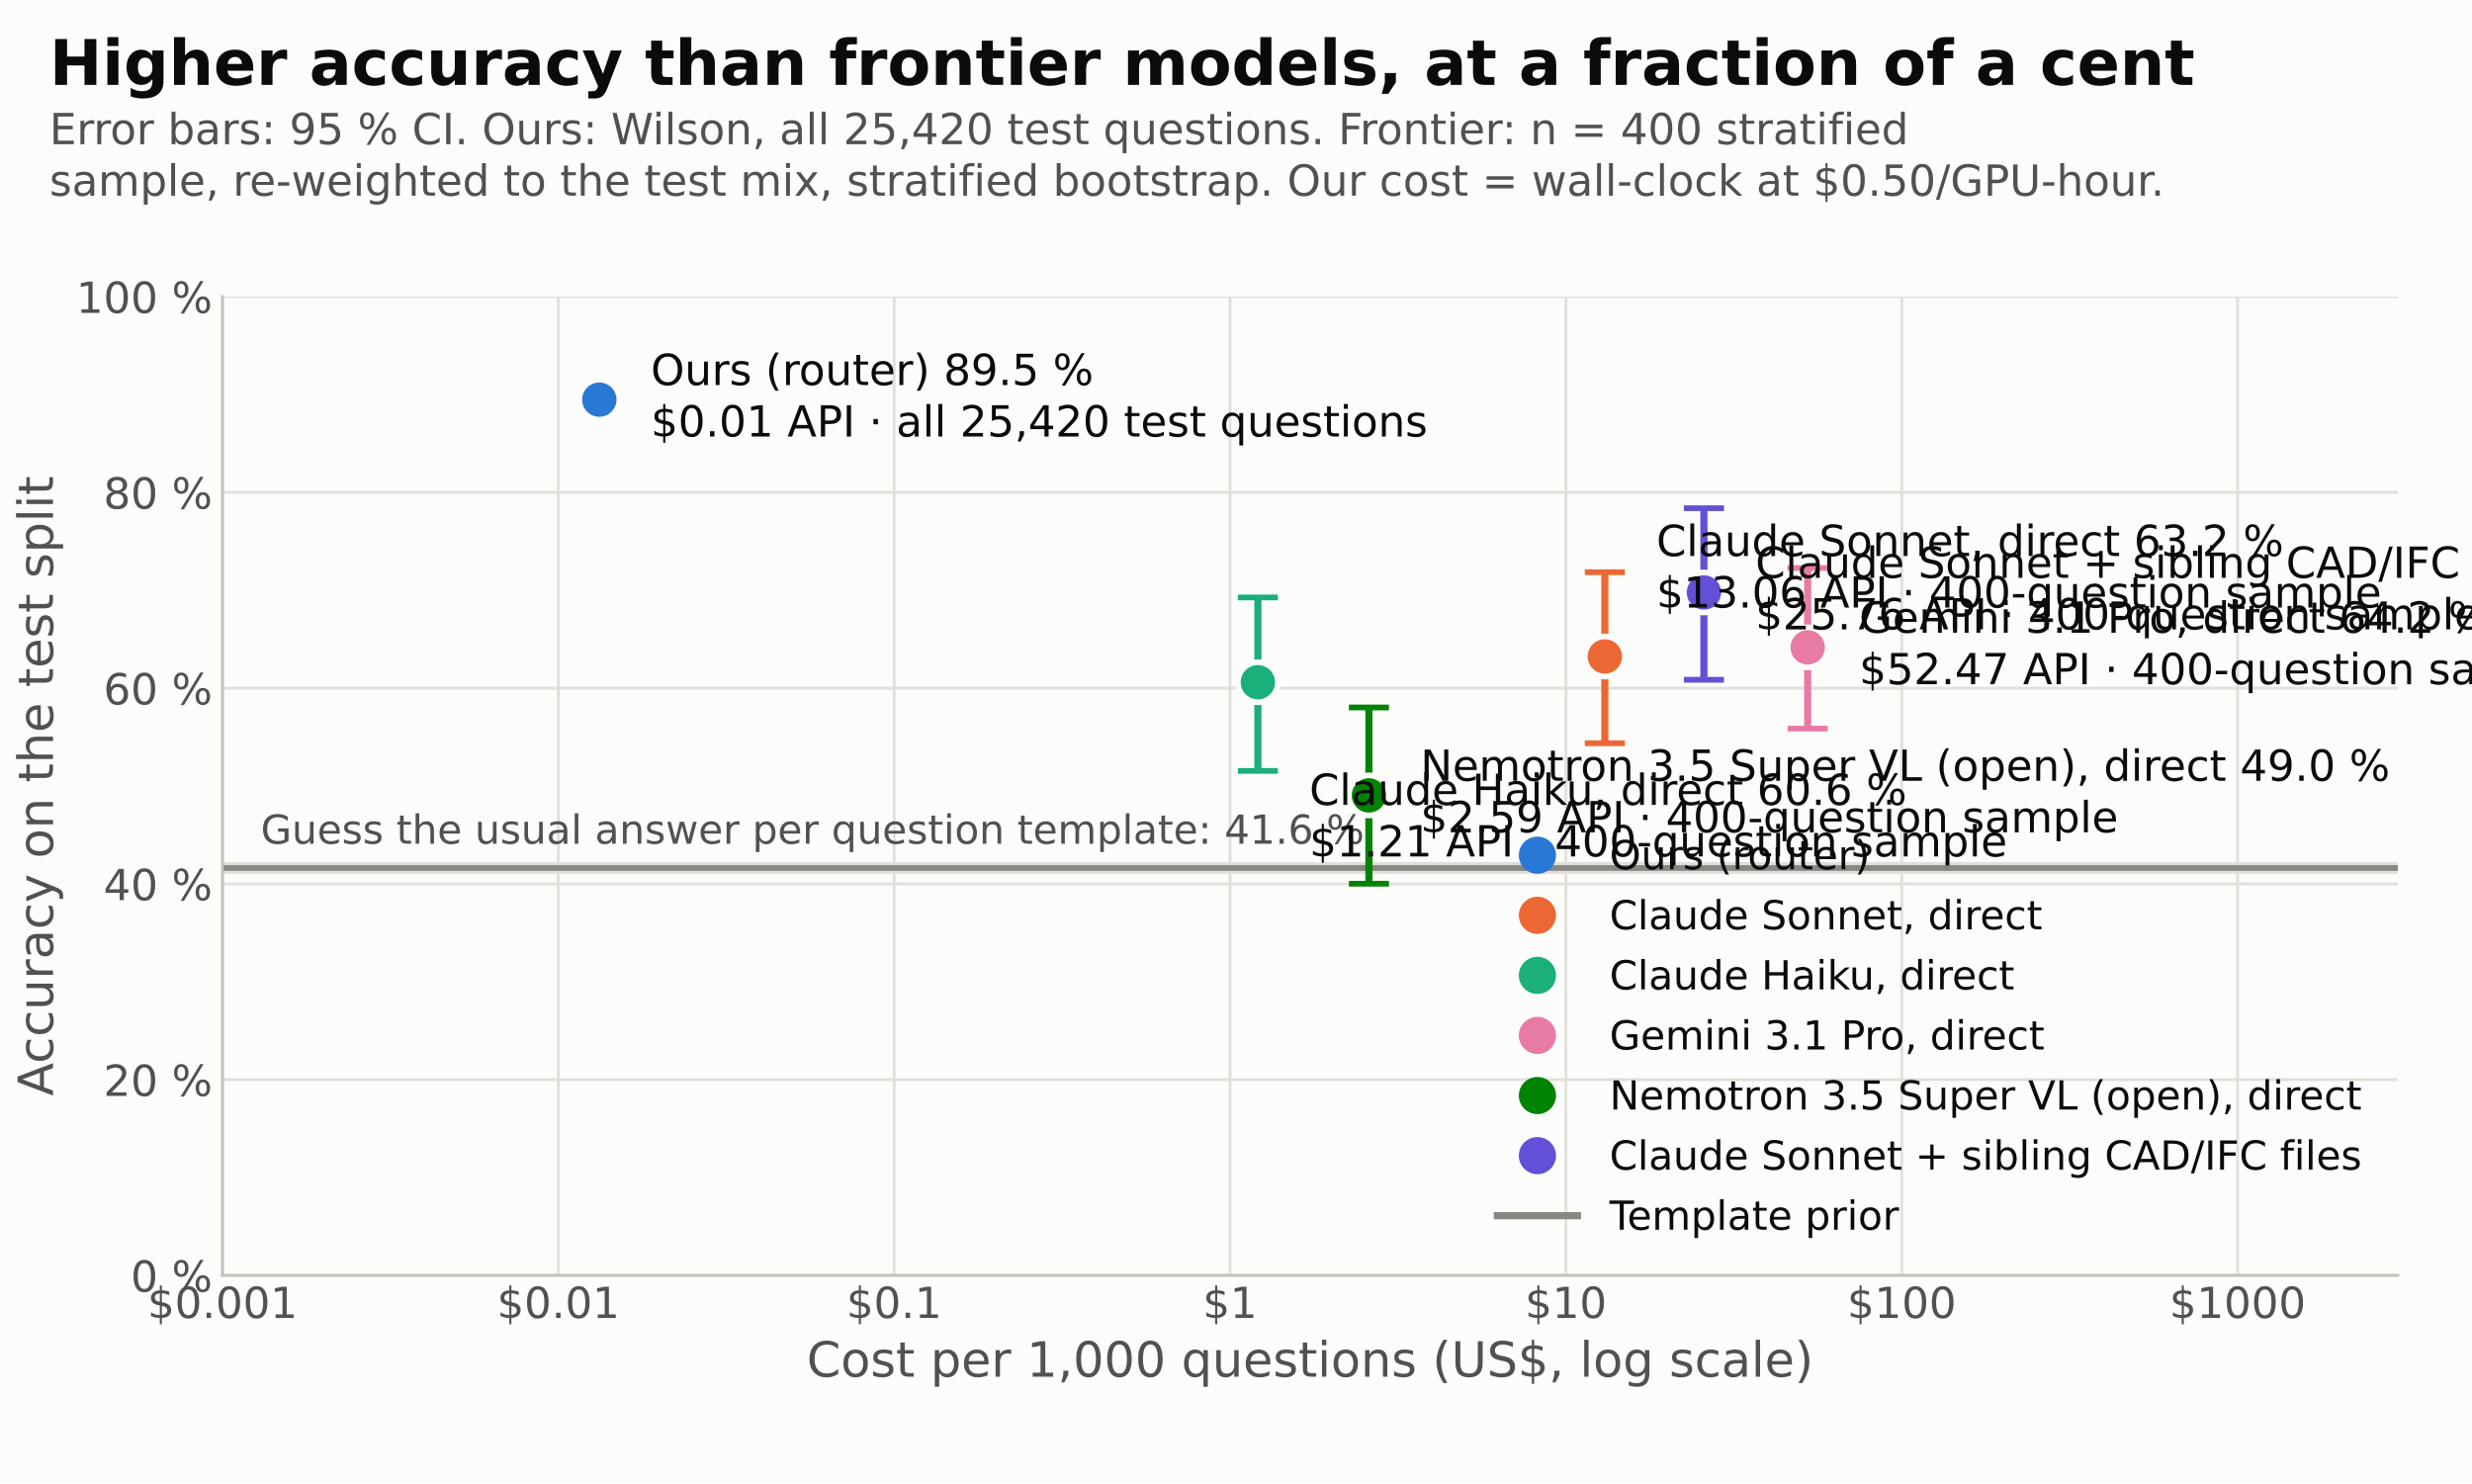
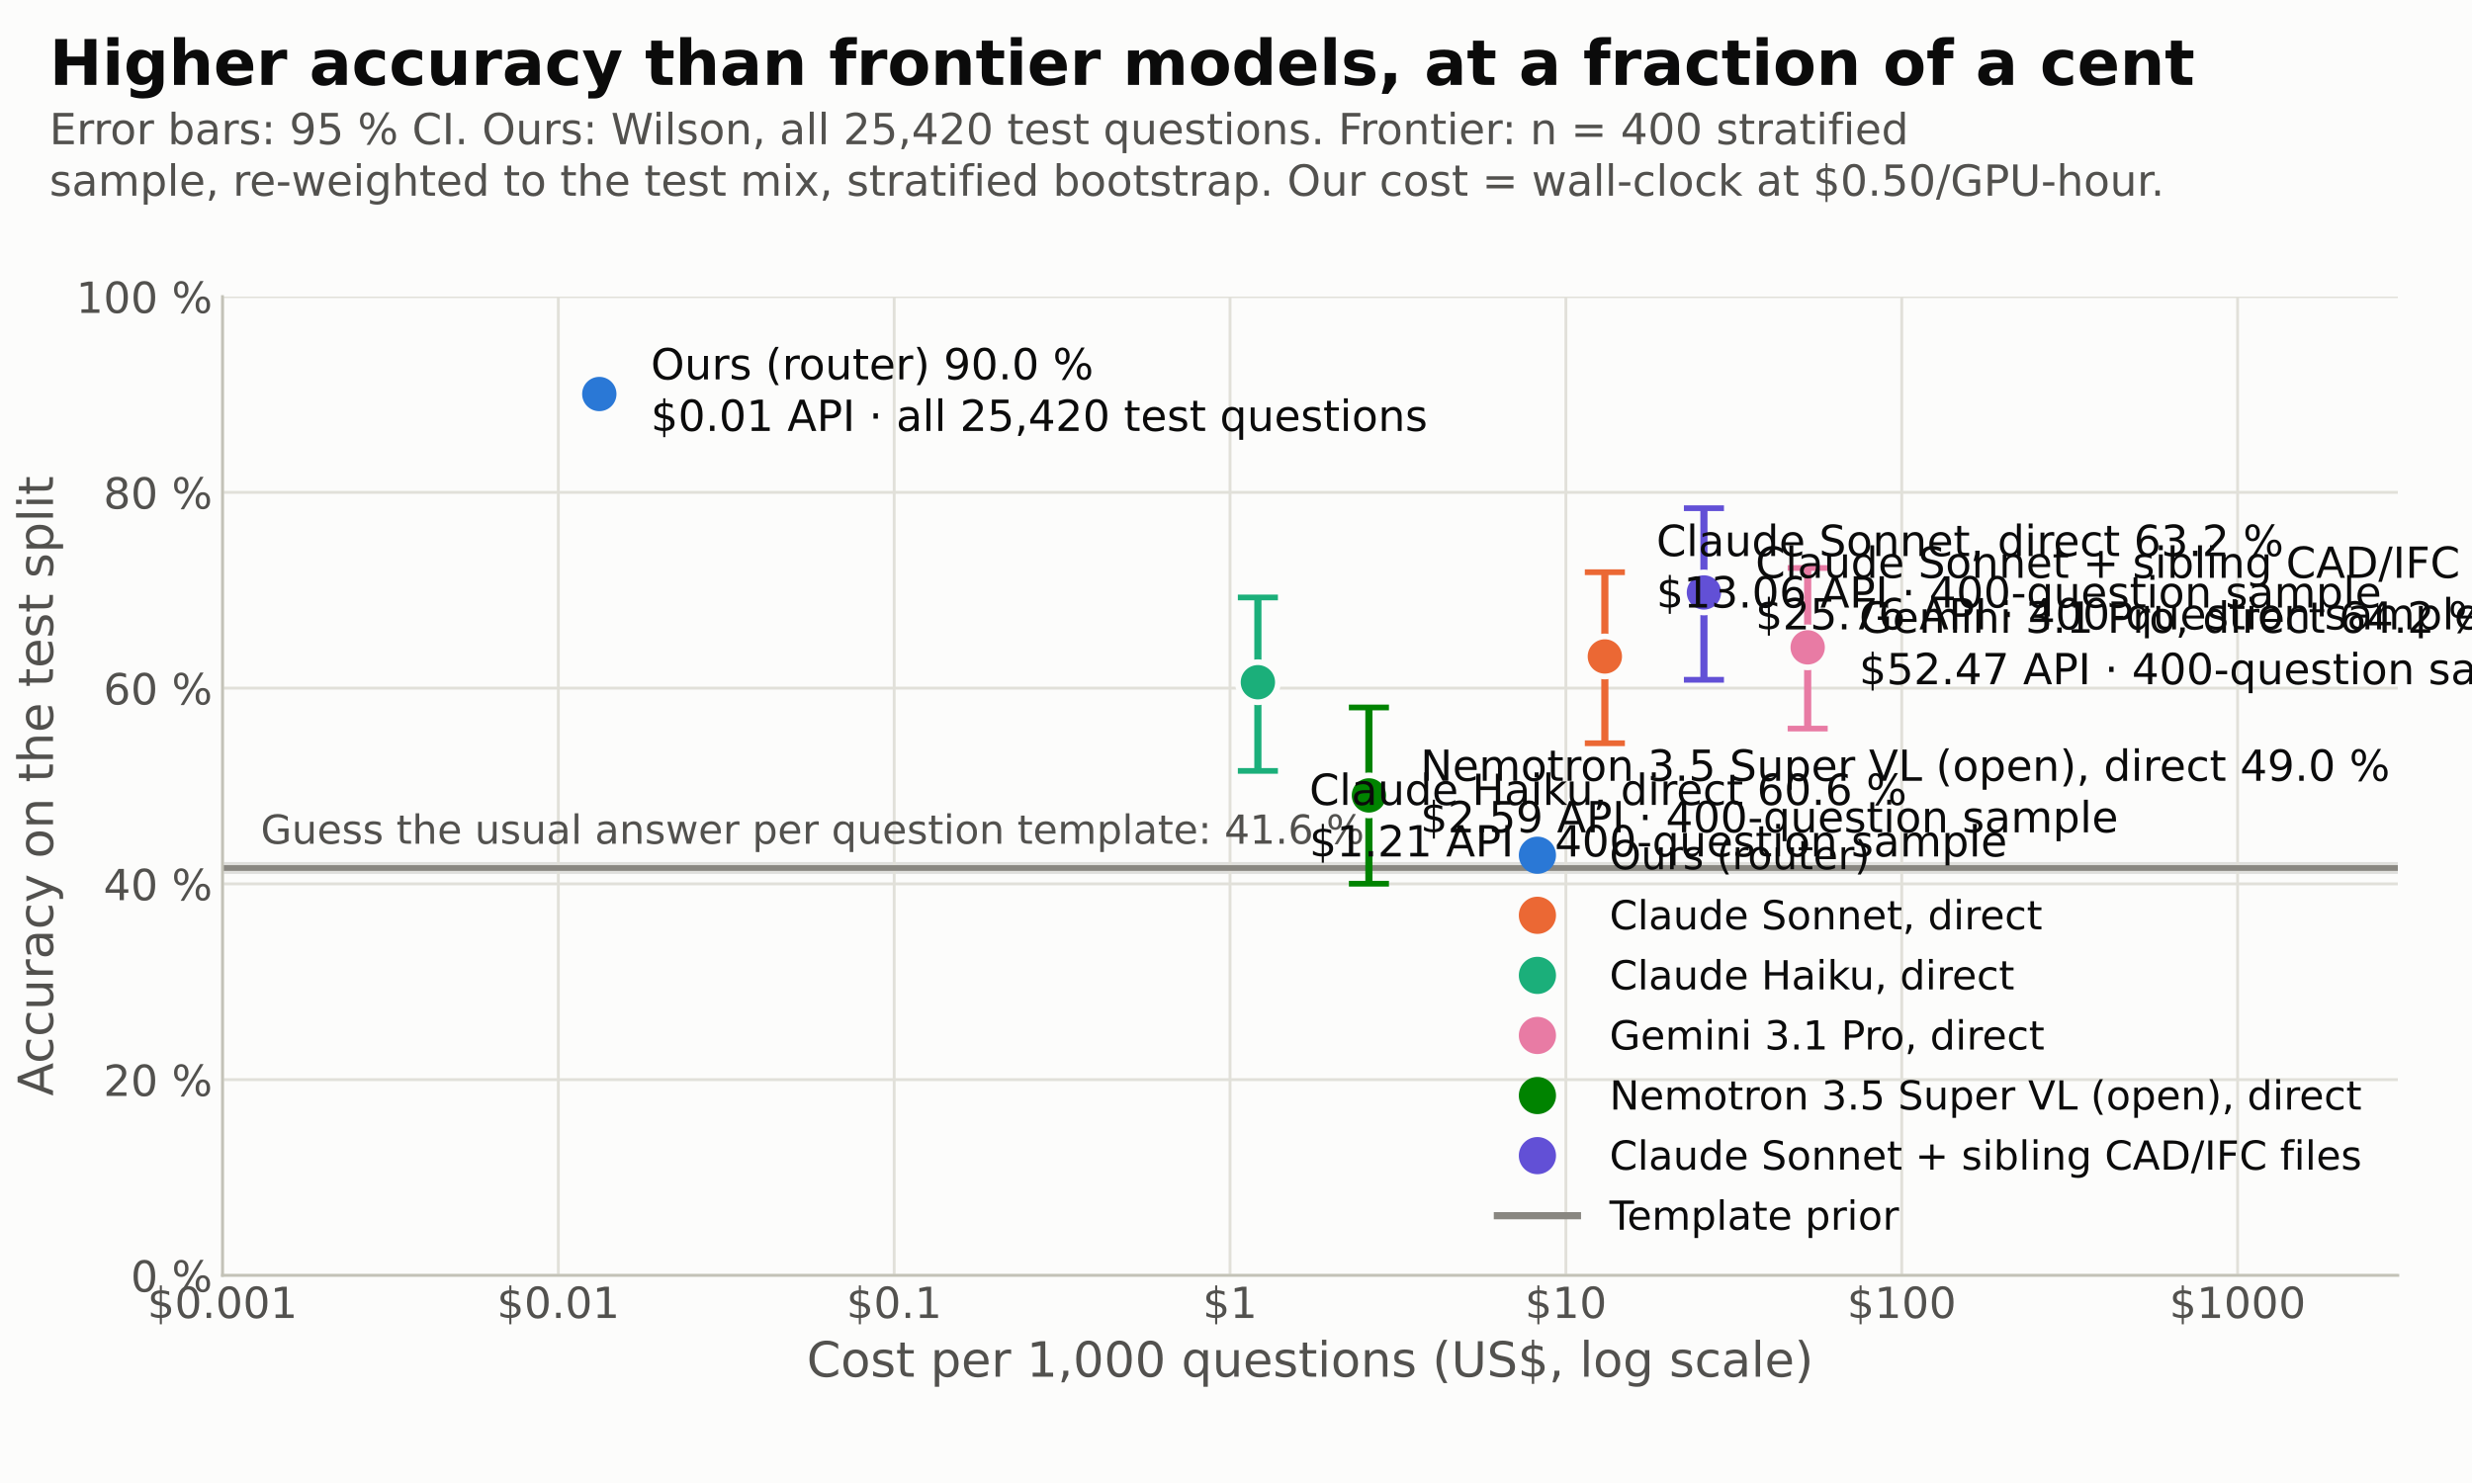
<svg xmlns="http://www.w3.org/2000/svg" xmlns:xlink="http://www.w3.org/1999/xlink" width="864pt" height="518.4pt" viewBox="0 0 864 518.4" version="1.1">
  <defs>
    <style type="text/css">*{stroke-linejoin: round; stroke-linecap: butt}</style>
  </defs>
  <g id="figure_1">
    <g id="patch_1">
      <path d="M 0 518.4  L 864 518.4  L 864 0  L 0 0  z " style="fill: #fcfcfb" />
    </g>
    <g id="axes_1">
      <g id="patch_2">
        <path d="M 77.76 445.824  L 838.08 445.824  L 838.08 103.68  L 77.76 103.68  z " style="fill: #fcfcfb" />
      </g>
      <g id="patch_3">
-         <path d="M 77.76 305.49  L 838.08 305.49  L 838.08 301.344  L 77.76 301.344  z " clip-path="url(#paf1195626c)" style="fill: #898781; opacity: 0.25" />
+         <path d="M 77.76 305.49  L 838.08 305.49  L 838.08 301.344  L 77.76 301.344  z " clip-path="url(#p2eb86b35b8)" style="fill: #898781; opacity: 0.25" />
      </g>
      <g id="matplotlib.axis_1">
        <g id="xtick_1">
          <g id="line2d_1">
-             <path d="M 77.76 445.824  L 77.76 103.68  " clip-path="url(#paf1195626c)" style="fill: none; stroke: #e1e0d9; stroke-linecap: square" />
+             <path d="M 77.76 445.824  L 77.76 103.68  " clip-path="url(#p2eb86b35b8)" style="fill: none; stroke: #e1e0d9; stroke-linecap: square" />
          </g>
          <g id="line2d_2" />
          <g id="text_1">
            <text style="font-size: 15px; font-family: 'DejaVu Sans'; text-anchor: middle; fill: #52514e" x="77.76" y="460.722" transform="rotate(-0 77.76 460.7217)">$0.001</text>
          </g>
        </g>
        <g id="xtick_2">
          <g id="line2d_3">
-             <path d="M 195.145 445.824  L 195.145 103.68  " clip-path="url(#paf1195626c)" style="fill: none; stroke: #e1e0d9; stroke-linecap: square" />
+             <path d="M 195.145 445.824  L 195.145 103.68  " clip-path="url(#p2eb86b35b8)" style="fill: none; stroke: #e1e0d9; stroke-linecap: square" />
          </g>
          <g id="line2d_4" />
          <g id="text_2">
            <text style="font-size: 15px; font-family: 'DejaVu Sans'; text-anchor: middle; fill: #52514e" x="195.145" y="460.722" transform="rotate(-0 195.1455 460.7217)">$0.01</text>
          </g>
        </g>
        <g id="xtick_3">
          <g id="line2d_5">
-             <path d="M 312.531 445.824  L 312.531 103.68  " clip-path="url(#paf1195626c)" style="fill: none; stroke: #e1e0d9; stroke-linecap: square" />
+             <path d="M 312.531 445.824  L 312.531 103.68  " clip-path="url(#p2eb86b35b8)" style="fill: none; stroke: #e1e0d9; stroke-linecap: square" />
          </g>
          <g id="line2d_6" />
          <g id="text_3">
            <text style="font-size: 15px; font-family: 'DejaVu Sans'; text-anchor: middle; fill: #52514e" x="312.531" y="460.722" transform="rotate(-0 312.531 460.7217)">$0.1</text>
          </g>
        </g>
        <g id="xtick_4">
          <g id="line2d_7">
-             <path d="M 429.916 445.824  L 429.916 103.68  " clip-path="url(#paf1195626c)" style="fill: none; stroke: #e1e0d9; stroke-linecap: square" />
+             <path d="M 429.916 445.824  L 429.916 103.68  " clip-path="url(#p2eb86b35b8)" style="fill: none; stroke: #e1e0d9; stroke-linecap: square" />
          </g>
          <g id="line2d_8" />
          <g id="text_4">
            <text style="font-size: 15px; font-family: 'DejaVu Sans'; text-anchor: middle; fill: #52514e" x="429.916" y="460.722" transform="rotate(-0 429.9164 460.7217)">$1</text>
          </g>
        </g>
        <g id="xtick_5">
          <g id="line2d_9">
-             <path d="M 547.302 445.824  L 547.302 103.68  " clip-path="url(#paf1195626c)" style="fill: none; stroke: #e1e0d9; stroke-linecap: square" />
+             <path d="M 547.302 445.824  L 547.302 103.68  " clip-path="url(#p2eb86b35b8)" style="fill: none; stroke: #e1e0d9; stroke-linecap: square" />
          </g>
          <g id="line2d_10" />
          <g id="text_5">
            <text style="font-size: 15px; font-family: 'DejaVu Sans'; text-anchor: middle; fill: #52514e" x="547.302" y="460.722" transform="rotate(-0 547.3019 460.7217)">$10</text>
          </g>
        </g>
        <g id="xtick_6">
          <g id="line2d_11">
-             <path d="M 664.687 445.824  L 664.687 103.68  " clip-path="url(#paf1195626c)" style="fill: none; stroke: #e1e0d9; stroke-linecap: square" />
+             <path d="M 664.687 445.824  L 664.687 103.68  " clip-path="url(#p2eb86b35b8)" style="fill: none; stroke: #e1e0d9; stroke-linecap: square" />
          </g>
          <g id="line2d_12" />
          <g id="text_6">
            <text style="font-size: 15px; font-family: 'DejaVu Sans'; text-anchor: middle; fill: #52514e" x="664.687" y="460.722" transform="rotate(-0 664.6874 460.7217)">$100</text>
          </g>
        </g>
        <g id="xtick_7">
          <g id="line2d_13">
-             <path d="M 782.073 445.824  L 782.073 103.68  " clip-path="url(#paf1195626c)" style="fill: none; stroke: #e1e0d9; stroke-linecap: square" />
+             <path d="M 782.073 445.824  L 782.073 103.68  " clip-path="url(#p2eb86b35b8)" style="fill: none; stroke: #e1e0d9; stroke-linecap: square" />
          </g>
          <g id="line2d_14" />
          <g id="text_7">
            <text style="font-size: 15px; font-family: 'DejaVu Sans'; text-anchor: middle; fill: #52514e" x="782.073" y="460.722" transform="rotate(-0 782.0729 460.7217)">$1000</text>
          </g>
        </g>
        <g id="xtick_8">
          <g id="line2d_15" />
        </g>
        <g id="xtick_9">
          <g id="line2d_16" />
        </g>
        <g id="xtick_10">
          <g id="line2d_17" />
        </g>
        <g id="xtick_11">
          <g id="line2d_18" />
        </g>
        <g id="xtick_12">
          <g id="line2d_19" />
        </g>
        <g id="xtick_13">
          <g id="line2d_20" />
        </g>
        <g id="xtick_14">
          <g id="line2d_21" />
        </g>
        <g id="xtick_15">
          <g id="line2d_22" />
        </g>
        <g id="xtick_16">
          <g id="line2d_23" />
        </g>
        <g id="xtick_17">
          <g id="line2d_24" />
        </g>
        <g id="xtick_18">
          <g id="line2d_25" />
        </g>
        <g id="xtick_19">
          <g id="line2d_26" />
        </g>
        <g id="xtick_20">
          <g id="line2d_27" />
        </g>
        <g id="xtick_21">
          <g id="line2d_28" />
        </g>
        <g id="xtick_22">
          <g id="line2d_29" />
        </g>
        <g id="xtick_23">
          <g id="line2d_30" />
        </g>
        <g id="xtick_24">
          <g id="line2d_31" />
        </g>
        <g id="xtick_25">
          <g id="line2d_32" />
        </g>
        <g id="xtick_26">
          <g id="line2d_33" />
        </g>
        <g id="xtick_27">
          <g id="line2d_34" />
        </g>
        <g id="xtick_28">
          <g id="line2d_35" />
        </g>
        <g id="xtick_29">
          <g id="line2d_36" />
        </g>
        <g id="xtick_30">
          <g id="line2d_37" />
        </g>
        <g id="xtick_31">
          <g id="line2d_38" />
        </g>
        <g id="xtick_32">
          <g id="line2d_39" />
        </g>
        <g id="xtick_33">
          <g id="line2d_40" />
        </g>
        <g id="xtick_34">
          <g id="line2d_41" />
        </g>
        <g id="xtick_35">
          <g id="line2d_42" />
        </g>
        <g id="xtick_36">
          <g id="line2d_43" />
        </g>
        <g id="xtick_37">
          <g id="line2d_44" />
        </g>
        <g id="xtick_38">
          <g id="line2d_45" />
        </g>
        <g id="xtick_39">
          <g id="line2d_46" />
        </g>
        <g id="xtick_40">
          <g id="line2d_47" />
        </g>
        <g id="xtick_41">
          <g id="line2d_48" />
        </g>
        <g id="xtick_42">
          <g id="line2d_49" />
        </g>
        <g id="xtick_43">
          <g id="line2d_50" />
        </g>
        <g id="xtick_44">
          <g id="line2d_51" />
        </g>
        <g id="xtick_45">
          <g id="line2d_52" />
        </g>
        <g id="xtick_46">
          <g id="line2d_53" />
        </g>
        <g id="xtick_47">
          <g id="line2d_54" />
        </g>
        <g id="xtick_48">
          <g id="line2d_55" />
        </g>
        <g id="xtick_49">
          <g id="line2d_56" />
        </g>
        <g id="xtick_50">
          <g id="line2d_57" />
        </g>
        <g id="xtick_51">
          <g id="line2d_58" />
        </g>
        <g id="xtick_52">
          <g id="line2d_59" />
        </g>
        <g id="xtick_53">
          <g id="line2d_60" />
        </g>
        <g id="xtick_54">
          <g id="line2d_61" />
        </g>
        <g id="xtick_55">
          <g id="line2d_62" />
        </g>
        <g id="xtick_56">
          <g id="line2d_63" />
        </g>
        <g id="xtick_57">
          <g id="line2d_64" />
        </g>
        <g id="text_8">
          <text style="font-size: 17px; font-family: 'DejaVu Sans'; text-anchor: middle; fill: #52514e" x="457.92" y="481.243" transform="rotate(-0 457.92 481.2425)">Cost per 1,000 questions (US$, log scale)</text>
        </g>
      </g>
      <g id="matplotlib.axis_2">
        <g id="ytick_1">
          <g id="line2d_65">
-             <path d="M 77.76 445.824  L 838.08 445.824  " clip-path="url(#paf1195626c)" style="fill: none; stroke: #e1e0d9; stroke-linecap: square" />
+             <path d="M 77.76 445.824  L 838.08 445.824  " clip-path="url(#p2eb86b35b8)" style="fill: none; stroke: #e1e0d9; stroke-linecap: square" />
          </g>
          <g id="line2d_66" />
          <g id="text_9">
            <text style="font-size: 15px; font-family: 'DejaVu Sans'; text-anchor: end; fill: #52514e" x="74.26" y="451.522" transform="rotate(-0 74.26 451.5222)">0 %</text>
          </g>
        </g>
        <g id="ytick_2">
          <g id="line2d_67">
-             <path d="M 77.76 377.395  L 838.08 377.395  " clip-path="url(#paf1195626c)" style="fill: none; stroke: #e1e0d9; stroke-linecap: square" />
+             <path d="M 77.76 377.395  L 838.08 377.395  " clip-path="url(#p2eb86b35b8)" style="fill: none; stroke: #e1e0d9; stroke-linecap: square" />
          </g>
          <g id="line2d_68" />
          <g id="text_10">
            <text style="font-size: 15px; font-family: 'DejaVu Sans'; text-anchor: end; fill: #52514e" x="74.26" y="383.093" transform="rotate(-0 74.26 383.0934)">20 %</text>
          </g>
        </g>
        <g id="ytick_3">
          <g id="line2d_69">
-             <path d="M 77.76 308.966  L 838.08 308.966  " clip-path="url(#paf1195626c)" style="fill: none; stroke: #e1e0d9; stroke-linecap: square" />
+             <path d="M 77.76 308.966  L 838.08 308.966  " clip-path="url(#p2eb86b35b8)" style="fill: none; stroke: #e1e0d9; stroke-linecap: square" />
          </g>
          <g id="line2d_70" />
          <g id="text_11">
            <text style="font-size: 15px; font-family: 'DejaVu Sans'; text-anchor: end; fill: #52514e" x="74.26" y="314.665" transform="rotate(-0 74.26 314.6646)">40 %</text>
          </g>
        </g>
        <g id="ytick_4">
          <g id="line2d_71">
-             <path d="M 77.76 240.538  L 838.08 240.538  " clip-path="url(#paf1195626c)" style="fill: none; stroke: #e1e0d9; stroke-linecap: square" />
+             <path d="M 77.76 240.538  L 838.08 240.538  " clip-path="url(#p2eb86b35b8)" style="fill: none; stroke: #e1e0d9; stroke-linecap: square" />
          </g>
          <g id="line2d_72" />
          <g id="text_12">
            <text style="font-size: 15px; font-family: 'DejaVu Sans'; text-anchor: end; fill: #52514e" x="74.26" y="246.236" transform="rotate(-0 74.26 246.2358)">60 %</text>
          </g>
        </g>
        <g id="ytick_5">
          <g id="line2d_73">
-             <path d="M 77.76 172.109  L 838.08 172.109  " clip-path="url(#paf1195626c)" style="fill: none; stroke: #e1e0d9; stroke-linecap: square" />
+             <path d="M 77.76 172.109  L 838.08 172.109  " clip-path="url(#p2eb86b35b8)" style="fill: none; stroke: #e1e0d9; stroke-linecap: square" />
          </g>
          <g id="line2d_74" />
          <g id="text_13">
            <text style="font-size: 15px; font-family: 'DejaVu Sans'; text-anchor: end; fill: #52514e" x="74.26" y="177.807" transform="rotate(-0 74.26 177.807)">80 %</text>
          </g>
        </g>
        <g id="ytick_6">
          <g id="line2d_75">
-             <path d="M 77.76 103.68  L 838.08 103.68  " clip-path="url(#paf1195626c)" style="fill: none; stroke: #e1e0d9; stroke-linecap: square" />
+             <path d="M 77.76 103.68  L 838.08 103.68  " clip-path="url(#p2eb86b35b8)" style="fill: none; stroke: #e1e0d9; stroke-linecap: square" />
          </g>
          <g id="line2d_76" />
          <g id="text_14">
            <text style="font-size: 15px; font-family: 'DejaVu Sans'; text-anchor: end; fill: #52514e" x="74.26" y="109.378" transform="rotate(-0 74.26 109.3782)">100 %</text>
          </g>
        </g>
        <g id="text_15">
          <text style="font-size: 17px; font-family: 'DejaVu Sans'; text-anchor: middle; fill: #52514e" x="18.525" y="274.752" transform="rotate(-90 18.52523 274.752)">Accuracy on the test split</text>
        </g>
      </g>
      <g id="line2d_77">
-         <path d="M 77.76 303.421  L 838.08 303.421  " clip-path="url(#paf1195626c)" style="fill: none; stroke: #898781; stroke-width: 2; stroke-linecap: square" />
+         <path d="M 77.76 303.421  L 838.08 303.421  " clip-path="url(#p2eb86b35b8)" style="fill: none; stroke: #898781; stroke-width: 2; stroke-linecap: square" />
      </g>
      <g id="patch_4">
        <path d="M 77.76 445.824  L 77.76 103.68  " style="fill: none; stroke: #c3c2b7; stroke-linejoin: miter; stroke-linecap: square" />
      </g>
      <g id="patch_5">
        <path d="M 77.76 445.824  L 838.08 445.824  " style="fill: none; stroke: #c3c2b7; stroke-linejoin: miter; stroke-linecap: square" />
      </g>
      <g id="text_16">
        <text style="font-size: 14px; font-family: 'DejaVu Sans'; text-anchor: start; fill: #52514e" x="91.135" y="294.926" transform="rotate(-0 91.13529 294.9256)">Guess the usual answer per question template: 41.6 %</text>
      </g>
      <g id="LineCollection_1">
-         <path d="M 209.468 141.009  L 209.468 138.428  " clip-path="url(#paf1195626c)" style="fill: none; stroke: #2a78d6; stroke-width: 2.5" />
+         <path d="M 209.468 139.013  L 209.468 136.494  " clip-path="url(#p2eb86b35b8)" style="fill: none; stroke: #2a78d6; stroke-width: 2.5" />
      </g>
      <g id="line2d_78">
        <defs>
-           <path id="mad9d5f799a" d="M 7 0  L -7 -0  " style="stroke: #2a78d6; stroke-width: 2" />
-         </defs>
-         <g clip-path="url(#paf1195626c)">
-           <use xlink:href="#mad9d5f799a" x="209.468" y="141.009" style="fill: #2a78d6; stroke: #2a78d6; stroke-width: 2" />
+           <path id="m938bc1c99d" d="M 7 0  L -7 -0  " style="stroke: #2a78d6; stroke-width: 2" />
+         </defs>
+         <g clip-path="url(#p2eb86b35b8)">
+           <use xlink:href="#m938bc1c99d" x="209.468" y="139.013" style="fill: #2a78d6; stroke: #2a78d6; stroke-width: 2" />
        </g>
      </g>
      <g id="line2d_79">
-         <g clip-path="url(#paf1195626c)">
-           <use xlink:href="#mad9d5f799a" x="209.468" y="138.428" style="fill: #2a78d6; stroke: #2a78d6; stroke-width: 2" />
+         <g clip-path="url(#p2eb86b35b8)">
+           <use xlink:href="#m938bc1c99d" x="209.468" y="136.494" style="fill: #2a78d6; stroke: #2a78d6; stroke-width: 2" />
        </g>
      </g>
      <g id="LineCollection_2">
-         <path d="M 560.918 259.803  L 560.918 200.029  " clip-path="url(#paf1195626c)" style="fill: none; stroke: #eb6834; stroke-width: 2.5" />
+         <path d="M 560.918 259.803  L 560.918 200.029  " clip-path="url(#p2eb86b35b8)" style="fill: none; stroke: #eb6834; stroke-width: 2.5" />
      </g>
      <g id="line2d_80">
        <defs>
-           <path id="m1f7bac9728" d="M 7 0  L -7 -0  " style="stroke: #eb6834; stroke-width: 2" />
-         </defs>
-         <g clip-path="url(#paf1195626c)">
-           <use xlink:href="#m1f7bac9728" x="560.918" y="259.803" style="fill: #eb6834; stroke: #eb6834; stroke-width: 2" />
+           <path id="m3e45313bdc" d="M 7 0  L -7 -0  " style="stroke: #eb6834; stroke-width: 2" />
+         </defs>
+         <g clip-path="url(#p2eb86b35b8)">
+           <use xlink:href="#m3e45313bdc" x="560.918" y="259.803" style="fill: #eb6834; stroke: #eb6834; stroke-width: 2" />
        </g>
      </g>
      <g id="line2d_81">
-         <g clip-path="url(#paf1195626c)">
-           <use xlink:href="#m1f7bac9728" x="560.918" y="200.029" style="fill: #eb6834; stroke: #eb6834; stroke-width: 2" />
+         <g clip-path="url(#p2eb86b35b8)">
+           <use xlink:href="#m3e45313bdc" x="560.918" y="200.029" style="fill: #eb6834; stroke: #eb6834; stroke-width: 2" />
        </g>
      </g>
      <g id="LineCollection_3">
-         <path d="M 439.648 269.476  L 439.648 208.847  " clip-path="url(#paf1195626c)" style="fill: none; stroke: #1baf7a; stroke-width: 2.5" />
+         <path d="M 439.648 269.476  L 439.648 208.847  " clip-path="url(#p2eb86b35b8)" style="fill: none; stroke: #1baf7a; stroke-width: 2.5" />
      </g>
      <g id="line2d_82">
        <defs>
-           <path id="m479180f87b" d="M 7 0  L -7 -0  " style="stroke: #1baf7a; stroke-width: 2" />
-         </defs>
-         <g clip-path="url(#paf1195626c)">
-           <use xlink:href="#m479180f87b" x="439.648" y="269.476" style="fill: #1baf7a; stroke: #1baf7a; stroke-width: 2" />
+           <path id="m7139e0ccf8" d="M 7 0  L -7 -0  " style="stroke: #1baf7a; stroke-width: 2" />
+         </defs>
+         <g clip-path="url(#p2eb86b35b8)">
+           <use xlink:href="#m7139e0ccf8" x="439.648" y="269.476" style="fill: #1baf7a; stroke: #1baf7a; stroke-width: 2" />
        </g>
      </g>
      <g id="line2d_83">
-         <g clip-path="url(#paf1195626c)">
-           <use xlink:href="#m479180f87b" x="439.648" y="208.847" style="fill: #1baf7a; stroke: #1baf7a; stroke-width: 2" />
+         <g clip-path="url(#p2eb86b35b8)">
+           <use xlink:href="#m7139e0ccf8" x="439.648" y="208.847" style="fill: #1baf7a; stroke: #1baf7a; stroke-width: 2" />
        </g>
      </g>
      <g id="LineCollection_4">
-         <path d="M 631.811 254.686  L 631.811 198.549  " clip-path="url(#paf1195626c)" style="fill: none; stroke: #e87ba4; stroke-width: 2.5" />
+         <path d="M 631.811 254.686  L 631.811 198.549  " clip-path="url(#p2eb86b35b8)" style="fill: none; stroke: #e87ba4; stroke-width: 2.5" />
      </g>
      <g id="line2d_84">
        <defs>
-           <path id="m36e30ef411" d="M 7 0  L -7 -0  " style="stroke: #e87ba4; stroke-width: 2" />
-         </defs>
-         <g clip-path="url(#paf1195626c)">
-           <use xlink:href="#m36e30ef411" x="631.811" y="254.686" style="fill: #e87ba4; stroke: #e87ba4; stroke-width: 2" />
+           <path id="mb40c2c6f62" d="M 7 0  L -7 -0  " style="stroke: #e87ba4; stroke-width: 2" />
+         </defs>
+         <g clip-path="url(#p2eb86b35b8)">
+           <use xlink:href="#mb40c2c6f62" x="631.811" y="254.686" style="fill: #e87ba4; stroke: #e87ba4; stroke-width: 2" />
        </g>
      </g>
      <g id="line2d_85">
-         <g clip-path="url(#paf1195626c)">
-           <use xlink:href="#m36e30ef411" x="631.811" y="198.549" style="fill: #e87ba4; stroke: #e87ba4; stroke-width: 2" />
+         <g clip-path="url(#p2eb86b35b8)">
+           <use xlink:href="#mb40c2c6f62" x="631.811" y="198.549" style="fill: #e87ba4; stroke: #e87ba4; stroke-width: 2" />
        </g>
      </g>
      <g id="LineCollection_5">
-         <path d="M 478.454 308.917  L 478.454 247.309  " clip-path="url(#paf1195626c)" style="fill: none; stroke: #008300; stroke-width: 2.5" />
+         <path d="M 478.454 308.917  L 478.454 247.309  " clip-path="url(#p2eb86b35b8)" style="fill: none; stroke: #008300; stroke-width: 2.5" />
      </g>
      <g id="line2d_86">
        <defs>
-           <path id="m23ae4c9c2a" d="M 7 0  L -7 -0  " style="stroke: #008300; stroke-width: 2" />
-         </defs>
-         <g clip-path="url(#paf1195626c)">
-           <use xlink:href="#m23ae4c9c2a" x="478.454" y="308.917" style="fill: #008300; stroke: #008300; stroke-width: 2" />
+           <path id="m3503b93648" d="M 7 0  L -7 -0  " style="stroke: #008300; stroke-width: 2" />
+         </defs>
+         <g clip-path="url(#p2eb86b35b8)">
+           <use xlink:href="#m3503b93648" x="478.454" y="308.917" style="fill: #008300; stroke: #008300; stroke-width: 2" />
        </g>
      </g>
      <g id="line2d_87">
-         <g clip-path="url(#paf1195626c)">
-           <use xlink:href="#m23ae4c9c2a" x="478.454" y="247.309" style="fill: #008300; stroke: #008300; stroke-width: 2" />
+         <g clip-path="url(#p2eb86b35b8)">
+           <use xlink:href="#m3503b93648" x="478.454" y="247.309" style="fill: #008300; stroke: #008300; stroke-width: 2" />
        </g>
      </g>
      <g id="LineCollection_6">
-         <path d="M 595.548 237.621  L 595.548 177.646  " clip-path="url(#paf1195626c)" style="fill: none; stroke: #6250d6; stroke-width: 2.5" />
+         <path d="M 595.548 237.621  L 595.548 177.646  " clip-path="url(#p2eb86b35b8)" style="fill: none; stroke: #6250d6; stroke-width: 2.5" />
      </g>
      <g id="line2d_88">
        <defs>
-           <path id="md76662cf92" d="M 7 0  L -7 -0  " style="stroke: #6250d6; stroke-width: 2" />
-         </defs>
-         <g clip-path="url(#paf1195626c)">
-           <use xlink:href="#md76662cf92" x="595.548" y="237.621" style="fill: #6250d6; stroke: #6250d6; stroke-width: 2" />
+           <path id="m1288b9426f" d="M 7 0  L -7 -0  " style="stroke: #6250d6; stroke-width: 2" />
+         </defs>
+         <g clip-path="url(#p2eb86b35b8)">
+           <use xlink:href="#m1288b9426f" x="595.548" y="237.621" style="fill: #6250d6; stroke: #6250d6; stroke-width: 2" />
        </g>
      </g>
      <g id="line2d_89">
-         <g clip-path="url(#paf1195626c)">
-           <use xlink:href="#md76662cf92" x="595.548" y="177.646" style="fill: #6250d6; stroke: #6250d6; stroke-width: 2" />
+         <g clip-path="url(#p2eb86b35b8)">
+           <use xlink:href="#m1288b9426f" x="595.548" y="177.646" style="fill: #6250d6; stroke: #6250d6; stroke-width: 2" />
        </g>
      </g>
      <g id="line2d_90">
        <defs>
-           <path id="ma6b578de21" d="M 0 7  C 1.856 7 3.637 6.262 4.95 4.95  C 6.262 3.637 7 1.856 7 0  C 7 -1.856 6.262 -3.637 4.95 -4.95  C 3.637 -6.262 1.856 -7 0 -7  C -1.856 -7 -3.637 -6.262 -4.95 -4.95  C -6.262 -3.637 -7 -1.856 -7 0  C -7 1.856 -6.262 3.637 -4.95 4.95  C -3.637 6.262 -1.856 7 0 7  z " style="stroke: #fcfcfb; stroke-width: 2" />
-         </defs>
-         <g clip-path="url(#paf1195626c)">
-           <use xlink:href="#ma6b578de21" x="209.468" y="139.698" style="fill: #2a78d6; stroke: #fcfcfb; stroke-width: 2" />
+           <path id="m99b15ea2e0" d="M 0 7  C 1.856 7 3.637 6.262 4.95 4.95  C 6.262 3.637 7 1.856 7 0  C 7 -1.856 6.262 -3.637 4.95 -4.95  C 3.637 -6.262 1.856 -7 0 -7  C -1.856 -7 -3.637 -6.262 -4.95 -4.95  C -6.262 -3.637 -7 -1.856 -7 0  C -7 1.856 -6.262 3.637 -4.95 4.95  C -3.637 6.262 -1.856 7 0 7  z " style="stroke: #fcfcfb; stroke-width: 2" />
+         </defs>
+         <g clip-path="url(#p2eb86b35b8)">
+           <use xlink:href="#m99b15ea2e0" x="209.468" y="137.733" style="fill: #2a78d6; stroke: #fcfcfb; stroke-width: 2" />
        </g>
      </g>
      <g id="line2d_91">
        <defs>
-           <path id="m8828285149" d="M 0 7  C 1.856 7 3.637 6.262 4.95 4.95  C 6.262 3.637 7 1.856 7 0  C 7 -1.856 6.262 -3.637 4.95 -4.95  C 3.637 -6.262 1.856 -7 0 -7  C -1.856 -7 -3.637 -6.262 -4.95 -4.95  C -6.262 -3.637 -7 -1.856 -7 0  C -7 1.856 -6.262 3.637 -4.95 4.95  C -3.637 6.262 -1.856 7 0 7  z " style="stroke: #fcfcfb; stroke-width: 2" />
-         </defs>
-         <g clip-path="url(#paf1195626c)">
-           <use xlink:href="#m8828285149" x="560.918" y="229.472" style="fill: #eb6834; stroke: #fcfcfb; stroke-width: 2" />
+           <path id="m5ba95bd2a1" d="M 0 7  C 1.856 7 3.637 6.262 4.95 4.95  C 6.262 3.637 7 1.856 7 0  C 7 -1.856 6.262 -3.637 4.95 -4.95  C 3.637 -6.262 1.856 -7 0 -7  C -1.856 -7 -3.637 -6.262 -4.95 -4.95  C -6.262 -3.637 -7 -1.856 -7 0  C -7 1.856 -6.262 3.637 -4.95 4.95  C -3.637 6.262 -1.856 7 0 7  z " style="stroke: #fcfcfb; stroke-width: 2" />
+         </defs>
+         <g clip-path="url(#p2eb86b35b8)">
+           <use xlink:href="#m5ba95bd2a1" x="560.918" y="229.472" style="fill: #eb6834; stroke: #fcfcfb; stroke-width: 2" />
        </g>
      </g>
      <g id="line2d_92">
        <defs>
-           <path id="md893ca8166" d="M 0 7  C 1.856 7 3.637 6.262 4.95 4.95  C 6.262 3.637 7 1.856 7 0  C 7 -1.856 6.262 -3.637 4.95 -4.95  C 3.637 -6.262 1.856 -7 0 -7  C -1.856 -7 -3.637 -6.262 -4.95 -4.95  C -6.262 -3.637 -7 -1.856 -7 0  C -7 1.856 -6.262 3.637 -4.95 4.95  C -3.637 6.262 -1.856 7 0 7  z " style="stroke: #fcfcfb; stroke-width: 2" />
-         </defs>
-         <g clip-path="url(#paf1195626c)">
-           <use xlink:href="#md893ca8166" x="439.648" y="238.48" style="fill: #1baf7a; stroke: #fcfcfb; stroke-width: 2" />
+           <path id="m2838b3d9ab" d="M 0 7  C 1.856 7 3.637 6.262 4.95 4.95  C 6.262 3.637 7 1.856 7 0  C 7 -1.856 6.262 -3.637 4.95 -4.95  C 3.637 -6.262 1.856 -7 0 -7  C -1.856 -7 -3.637 -6.262 -4.95 -4.95  C -6.262 -3.637 -7 -1.856 -7 0  C -7 1.856 -6.262 3.637 -4.95 4.95  C -3.637 6.262 -1.856 7 0 7  z " style="stroke: #fcfcfb; stroke-width: 2" />
+         </defs>
+         <g clip-path="url(#p2eb86b35b8)">
+           <use xlink:href="#m2838b3d9ab" x="439.648" y="238.48" style="fill: #1baf7a; stroke: #fcfcfb; stroke-width: 2" />
        </g>
      </g>
      <g id="line2d_93">
        <defs>
-           <path id="m94ec7af6fe" d="M 0 7  C 1.856 7 3.637 6.262 4.95 4.95  C 6.262 3.637 7 1.856 7 0  C 7 -1.856 6.262 -3.637 4.95 -4.95  C 3.637 -6.262 1.856 -7 0 -7  C -1.856 -7 -3.637 -6.262 -4.95 -4.95  C -6.262 -3.637 -7 -1.856 -7 0  C -7 1.856 -6.262 3.637 -4.95 4.95  C -3.637 6.262 -1.856 7 0 7  z " style="stroke: #fcfcfb; stroke-width: 2" />
-         </defs>
-         <g clip-path="url(#paf1195626c)">
-           <use xlink:href="#m94ec7af6fe" x="631.811" y="226.285" style="fill: #e87ba4; stroke: #fcfcfb; stroke-width: 2" />
+           <path id="md7ebad26fd" d="M 0 7  C 1.856 7 3.637 6.262 4.95 4.95  C 6.262 3.637 7 1.856 7 0  C 7 -1.856 6.262 -3.637 4.95 -4.95  C 3.637 -6.262 1.856 -7 0 -7  C -1.856 -7 -3.637 -6.262 -4.95 -4.95  C -6.262 -3.637 -7 -1.856 -7 0  C -7 1.856 -6.262 3.637 -4.95 4.95  C -3.637 6.262 -1.856 7 0 7  z " style="stroke: #fcfcfb; stroke-width: 2" />
+         </defs>
+         <g clip-path="url(#p2eb86b35b8)">
+           <use xlink:href="#md7ebad26fd" x="631.811" y="226.285" style="fill: #e87ba4; stroke: #fcfcfb; stroke-width: 2" />
        </g>
      </g>
      <g id="line2d_94">
        <defs>
-           <path id="mb17a27ae08" d="M 0 7  C 1.856 7 3.637 6.262 4.95 4.95  C 6.262 3.637 7 1.856 7 0  C 7 -1.856 6.262 -3.637 4.95 -4.95  C 3.637 -6.262 1.856 -7 0 -7  C -1.856 -7 -3.637 -6.262 -4.95 -4.95  C -6.262 -3.637 -7 -1.856 -7 0  C -7 1.856 -6.262 3.637 -4.95 4.95  C -3.637 6.262 -1.856 7 0 7  z " style="stroke: #fcfcfb; stroke-width: 2" />
-         </defs>
-         <g clip-path="url(#paf1195626c)">
-           <use xlink:href="#mb17a27ae08" x="478.454" y="278.044" style="fill: #008300; stroke: #fcfcfb; stroke-width: 2" />
+           <path id="m33fda9bb8b" d="M 0 7  C 1.856 7 3.637 6.262 4.95 4.95  C 6.262 3.637 7 1.856 7 0  C 7 -1.856 6.262 -3.637 4.95 -4.95  C 3.637 -6.262 1.856 -7 0 -7  C -1.856 -7 -3.637 -6.262 -4.95 -4.95  C -6.262 -3.637 -7 -1.856 -7 0  C -7 1.856 -6.262 3.637 -4.95 4.95  C -3.637 6.262 -1.856 7 0 7  z " style="stroke: #fcfcfb; stroke-width: 2" />
+         </defs>
+         <g clip-path="url(#p2eb86b35b8)">
+           <use xlink:href="#m33fda9bb8b" x="478.454" y="278.044" style="fill: #008300; stroke: #fcfcfb; stroke-width: 2" />
        </g>
      </g>
      <g id="line2d_95">
        <defs>
-           <path id="m14115981d7" d="M 0 7  C 1.856 7 3.637 6.262 4.95 4.95  C 6.262 3.637 7 1.856 7 0  C 7 -1.856 6.262 -3.637 4.95 -4.95  C 3.637 -6.262 1.856 -7 0 -7  C -1.856 -7 -3.637 -6.262 -4.95 -4.95  C -6.262 -3.637 -7 -1.856 -7 0  C -7 1.856 -6.262 3.637 -4.95 4.95  C -3.637 6.262 -1.856 7 0 7  z " style="stroke: #fcfcfb; stroke-width: 2" />
-         </defs>
-         <g clip-path="url(#paf1195626c)">
-           <use xlink:href="#m14115981d7" x="595.548" y="207.1" style="fill: #6250d6; stroke: #fcfcfb; stroke-width: 2" />
+           <path id="ma38b796be8" d="M 0 7  C 1.856 7 3.637 6.262 4.95 4.95  C 6.262 3.637 7 1.856 7 0  C 7 -1.856 6.262 -3.637 4.95 -4.95  C 3.637 -6.262 1.856 -7 0 -7  C -1.856 -7 -3.637 -6.262 -4.95 -4.95  C -6.262 -3.637 -7 -1.856 -7 0  C -7 1.856 -6.262 3.637 -4.95 4.95  C -3.637 6.262 -1.856 7 0 7  z " style="stroke: #fcfcfb; stroke-width: 2" />
+         </defs>
+         <g clip-path="url(#p2eb86b35b8)">
+           <use xlink:href="#ma38b796be8" x="595.548" y="207.1" style="fill: #6250d6; stroke: #fcfcfb; stroke-width: 2" />
        </g>
      </g>
      <g id="text_17">
-         <text style="font-size: 15px; font-family: 'DejaVu Sans'; fill: #0b0b0b" transform="translate(227.4679 134.5924)">Ours (router)  89.5 %</text>
-         <text style="font-size: 15px; font-family: 'DejaVu Sans'; fill: #0b0b0b" transform="translate(227.4679 152.5965)">$0.01 API · all 25,420 test questions</text>
+         <text style="font-size: 15px; font-family: 'DejaVu Sans'; fill: #0b0b0b" transform="translate(227.4679 132.6273)">Ours (router)  90.0 %</text>
+         <text style="font-size: 15px; font-family: 'DejaVu Sans'; fill: #0b0b0b" transform="translate(227.4679 150.6314)">$0.01 API · all 25,420 test questions</text>
      </g>
      <g id="text_18">
        <text style="font-size: 15px; font-family: 'DejaVu Sans'; fill: #0b0b0b" transform="translate(578.9176 194.3667)">Claude Sonnet, direct  63.2 %</text>
        <text style="font-size: 15px; font-family: 'DejaVu Sans'; fill: #0b0b0b" transform="translate(578.9176 212.3708)">$13.06 API · 400-question sample</text>
      </g>
      <g id="text_19">
        <text style="font-size: 15px; font-family: 'DejaVu Sans'; fill: #0b0b0b" transform="translate(457.648 281.3747)">Claude Haiku, direct  60.6 %</text>
        <text style="font-size: 15px; font-family: 'DejaVu Sans'; fill: #0b0b0b" transform="translate(457.648 299.3788)">$1.21 API · 400-question sample</text>
      </g>
      <g id="text_20">
        <text style="font-size: 15px; font-family: 'DejaVu Sans'; fill: #0b0b0b" transform="translate(649.8106 221.1801)">Gemini 3.1 Pro, direct  64.2 %</text>
        <text style="font-size: 15px; font-family: 'DejaVu Sans'; fill: #0b0b0b" transform="translate(649.8106 239.1843)">$52.47 API · 400-question sample</text>
      </g>
      <g id="text_21">
        <text style="font-size: 15px; font-family: 'DejaVu Sans'; fill: #0b0b0b" transform="translate(496.454 272.9387)">Nemotron 3.5 Super VL (open), direct  49.0 %</text>
        <text style="font-size: 15px; font-family: 'DejaVu Sans'; fill: #0b0b0b" transform="translate(496.454 290.9428)">$2.59 API · 400-question sample</text>
      </g>
      <g id="text_22">
        <text style="font-size: 15px; font-family: 'DejaVu Sans'; fill: #0b0b0b" transform="translate(613.5476 201.9948)">Claude Sonnet + sibling CAD/IFC files  69.8 %</text>
        <text style="font-size: 15px; font-family: 'DejaVu Sans'; fill: #0b0b0b" transform="translate(613.5476 219.9989)">$25.76 API · 400-question sample</text>
      </g>
      <g id="legend_1">
        <g id="line2d_96">
          <defs>
-             <path id="m3cd59ed622" d="M 0 6  C 1.591 6 3.117 5.368 4.243 4.243  C 5.368 3.117 6 1.591 6 0  C 6 -1.591 5.368 -3.117 4.243 -4.243  C 3.117 -5.368 1.591 -6 0 -6  C -1.591 -6 -3.117 -5.368 -4.243 -4.243  C -5.368 -3.117 -6 -1.591 -6 0  C -6 1.591 -5.368 3.117 -4.243 4.243  C -3.117 5.368 -1.591 6 0 6  z " style="stroke: #2a78d6" />
+             <path id="m2b35954a09" d="M 0 6  C 1.591 6 3.117 5.368 4.243 4.243  C 5.368 3.117 6 1.591 6 0  C 6 -1.591 5.368 -3.117 4.243 -4.243  C 3.117 -5.368 1.591 -6 0 -6  C -1.591 -6 -3.117 -5.368 -4.243 -4.243  C -5.368 -3.117 -6 -1.591 -6 0  C -6 1.591 -5.368 3.117 -4.243 4.243  C -3.117 5.368 -1.591 6 0 6  z " style="stroke: #2a78d6" />
          </defs>
          <g>
-             <use xlink:href="#m3cd59ed622" x="537.349" y="298.954" style="fill: #2a78d6; stroke: #2a78d6" />
+             <use xlink:href="#m2b35954a09" x="537.349" y="298.954" style="fill: #2a78d6; stroke: #2a78d6" />
          </g>
        </g>
        <g id="text_23">
          <text style="font-size: 14px; font-family: 'DejaVu Sans'; text-anchor: start; fill: #0b0b0b" x="562.549" y="303.854" transform="rotate(-0 562.5491 303.8542)">Ours (router)</text>
        </g>
        <g id="line2d_97">
          <defs>
-             <path id="m85ae83c7c2" d="M 0 6  C 1.591 6 3.117 5.368 4.243 4.243  C 5.368 3.117 6 1.591 6 0  C 6 -1.591 5.368 -3.117 4.243 -4.243  C 3.117 -5.368 1.591 -6 0 -6  C -1.591 -6 -3.117 -5.368 -4.243 -4.243  C -5.368 -3.117 -6 -1.591 -6 0  C -6 1.591 -5.368 3.117 -4.243 4.243  C -3.117 5.368 -1.591 6 0 6  z " style="stroke: #eb6834" />
+             <path id="m16e06d79ea" d="M 0 6  C 1.591 6 3.117 5.368 4.243 4.243  C 5.368 3.117 6 1.591 6 0  C 6 -1.591 5.368 -3.117 4.243 -4.243  C 3.117 -5.368 1.591 -6 0 -6  C -1.591 -6 -3.117 -5.368 -4.243 -4.243  C -5.368 -3.117 -6 -1.591 -6 0  C -6 1.591 -5.368 3.117 -4.243 4.243  C -3.117 5.368 -1.591 6 0 6  z " style="stroke: #eb6834" />
          </defs>
          <g>
-             <use xlink:href="#m85ae83c7c2" x="537.349" y="319.955" style="fill: #eb6834; stroke: #eb6834" />
+             <use xlink:href="#m16e06d79ea" x="537.349" y="319.955" style="fill: #eb6834; stroke: #eb6834" />
          </g>
        </g>
        <g id="text_24">
          <text style="font-size: 14px; font-family: 'DejaVu Sans'; text-anchor: start; fill: #0b0b0b" x="562.549" y="324.855" transform="rotate(-0 562.5491 324.8553)">Claude Sonnet, direct</text>
        </g>
        <g id="line2d_98">
          <defs>
-             <path id="m25f8a08c9d" d="M 0 6  C 1.591 6 3.117 5.368 4.243 4.243  C 5.368 3.117 6 1.591 6 0  C 6 -1.591 5.368 -3.117 4.243 -4.243  C 3.117 -5.368 1.591 -6 0 -6  C -1.591 -6 -3.117 -5.368 -4.243 -4.243  C -5.368 -3.117 -6 -1.591 -6 0  C -6 1.591 -5.368 3.117 -4.243 4.243  C -3.117 5.368 -1.591 6 0 6  z " style="stroke: #1baf7a" />
+             <path id="m4bbd082f0f" d="M 0 6  C 1.591 6 3.117 5.368 4.243 4.243  C 5.368 3.117 6 1.591 6 0  C 6 -1.591 5.368 -3.117 4.243 -4.243  C 3.117 -5.368 1.591 -6 0 -6  C -1.591 -6 -3.117 -5.368 -4.243 -4.243  C -5.368 -3.117 -6 -1.591 -6 0  C -6 1.591 -5.368 3.117 -4.243 4.243  C -3.117 5.368 -1.591 6 0 6  z " style="stroke: #1baf7a" />
          </defs>
          <g>
-             <use xlink:href="#m25f8a08c9d" x="537.349" y="340.956" style="fill: #1baf7a; stroke: #1baf7a" />
+             <use xlink:href="#m4bbd082f0f" x="537.349" y="340.956" style="fill: #1baf7a; stroke: #1baf7a" />
          </g>
        </g>
        <g id="text_25">
          <text style="font-size: 14px; font-family: 'DejaVu Sans'; text-anchor: start; fill: #0b0b0b" x="562.549" y="345.856" transform="rotate(-0 562.5491 345.8563)">Claude Haiku, direct</text>
        </g>
        <g id="line2d_99">
          <defs>
-             <path id="mb23dfd1708" d="M 0 6  C 1.591 6 3.117 5.368 4.243 4.243  C 5.368 3.117 6 1.591 6 0  C 6 -1.591 5.368 -3.117 4.243 -4.243  C 3.117 -5.368 1.591 -6 0 -6  C -1.591 -6 -3.117 -5.368 -4.243 -4.243  C -5.368 -3.117 -6 -1.591 -6 0  C -6 1.591 -5.368 3.117 -4.243 4.243  C -3.117 5.368 -1.591 6 0 6  z " style="stroke: #e87ba4" />
+             <path id="mf2af71ea90" d="M 0 6  C 1.591 6 3.117 5.368 4.243 4.243  C 5.368 3.117 6 1.591 6 0  C 6 -1.591 5.368 -3.117 4.243 -4.243  C 3.117 -5.368 1.591 -6 0 -6  C -1.591 -6 -3.117 -5.368 -4.243 -4.243  C -5.368 -3.117 -6 -1.591 -6 0  C -6 1.591 -5.368 3.117 -4.243 4.243  C -3.117 5.368 -1.591 6 0 6  z " style="stroke: #e87ba4" />
          </defs>
          <g>
-             <use xlink:href="#mb23dfd1708" x="537.349" y="361.957" style="fill: #e87ba4; stroke: #e87ba4" />
+             <use xlink:href="#mf2af71ea90" x="537.349" y="361.957" style="fill: #e87ba4; stroke: #e87ba4" />
          </g>
        </g>
        <g id="text_26">
          <text style="font-size: 14px; font-family: 'DejaVu Sans'; text-anchor: start; fill: #0b0b0b" x="562.549" y="366.857" transform="rotate(-0 562.5491 366.8574)">Gemini 3.1 Pro, direct</text>
        </g>
        <g id="line2d_100">
          <defs>
-             <path id="m53d6205dcc" d="M 0 6  C 1.591 6 3.117 5.368 4.243 4.243  C 5.368 3.117 6 1.591 6 0  C 6 -1.591 5.368 -3.117 4.243 -4.243  C 3.117 -5.368 1.591 -6 0 -6  C -1.591 -6 -3.117 -5.368 -4.243 -4.243  C -5.368 -3.117 -6 -1.591 -6 0  C -6 1.591 -5.368 3.117 -4.243 4.243  C -3.117 5.368 -1.591 6 0 6  z " style="stroke: #008300" />
+             <path id="m993406efc0" d="M 0 6  C 1.591 6 3.117 5.368 4.243 4.243  C 5.368 3.117 6 1.591 6 0  C 6 -1.591 5.368 -3.117 4.243 -4.243  C 3.117 -5.368 1.591 -6 0 -6  C -1.591 -6 -3.117 -5.368 -4.243 -4.243  C -5.368 -3.117 -6 -1.591 -6 0  C -6 1.591 -5.368 3.117 -4.243 4.243  C -3.117 5.368 -1.591 6 0 6  z " style="stroke: #008300" />
          </defs>
          <g>
-             <use xlink:href="#m53d6205dcc" x="537.349" y="382.959" style="fill: #008300; stroke: #008300" />
+             <use xlink:href="#m993406efc0" x="537.349" y="382.959" style="fill: #008300; stroke: #008300" />
          </g>
        </g>
        <g id="text_27">
          <text style="font-size: 14px; font-family: 'DejaVu Sans'; text-anchor: start; fill: #0b0b0b" x="562.549" y="387.859" transform="rotate(-0 562.5491 387.8585)">Nemotron 3.5 Super VL (open), direct</text>
        </g>
        <g id="line2d_101">
          <defs>
-             <path id="mac098ac322" d="M 0 6  C 1.591 6 3.117 5.368 4.243 4.243  C 5.368 3.117 6 1.591 6 0  C 6 -1.591 5.368 -3.117 4.243 -4.243  C 3.117 -5.368 1.591 -6 0 -6  C -1.591 -6 -3.117 -5.368 -4.243 -4.243  C -5.368 -3.117 -6 -1.591 -6 0  C -6 1.591 -5.368 3.117 -4.243 4.243  C -3.117 5.368 -1.591 6 0 6  z " style="stroke: #6250d6" />
+             <path id="m740ea5fbfa" d="M 0 6  C 1.591 6 3.117 5.368 4.243 4.243  C 5.368 3.117 6 1.591 6 0  C 6 -1.591 5.368 -3.117 4.243 -4.243  C 3.117 -5.368 1.591 -6 0 -6  C -1.591 -6 -3.117 -5.368 -4.243 -4.243  C -5.368 -3.117 -6 -1.591 -6 0  C -6 1.591 -5.368 3.117 -4.243 4.243  C -3.117 5.368 -1.591 6 0 6  z " style="stroke: #6250d6" />
          </defs>
          <g>
-             <use xlink:href="#mac098ac322" x="537.349" y="403.96" style="fill: #6250d6; stroke: #6250d6" />
+             <use xlink:href="#m740ea5fbfa" x="537.349" y="403.96" style="fill: #6250d6; stroke: #6250d6" />
          </g>
        </g>
        <g id="text_28">
          <text style="font-size: 14px; font-family: 'DejaVu Sans'; text-anchor: start; fill: #0b0b0b" x="562.549" y="408.86" transform="rotate(-0 562.5491 408.8596)">Claude Sonnet + sibling CAD/IFC files</text>
        </g>
        <g id="line2d_102">
          <path d="M 523.349 424.961  L 537.349 424.961  L 551.349 424.961  " style="fill: none; stroke: #898781; stroke-width: 2.5; stroke-linecap: square" />
        </g>
        <g id="text_29">
          <text style="font-size: 14px; font-family: 'DejaVu Sans'; text-anchor: start; fill: #0b0b0b" x="562.549" y="429.861" transform="rotate(-0 562.5491 429.8607)">Template prior</text>
        </g>
      </g>
    </g>
    <g id="text_30">
      <text style="font-weight: 700; font-size: 22px; font-family: 'DejaVu Sans'; text-anchor: start; fill: #0b0b0b" x="17.28" y="29.677" transform="rotate(-0 17.28 29.67656)">Higher accuracy than frontier models, at a fraction of a cent</text>
    </g>
    <g id="text_31">
      <text style="font-size: 15px; font-family: 'DejaVu Sans'; fill: #52514e" transform="translate(17.28 50.41112)">Error bars: 95 % CI. Ours: Wilson, all 25,420 test questions. Frontier: n = 400 stratified</text>
      <text style="font-size: 15px; font-family: 'DejaVu Sans'; fill: #52514e" transform="translate(17.28 68.41522)">sample, re-weighted to the test mix, stratified bootstrap. Our cost = wall-clock at $0.50/GPU-hour.</text>
    </g>
  </g>
  <defs>
-     <clipPath id="paf1195626c">
+     <clipPath id="p2eb86b35b8">
      <rect x="77.76" y="103.68" width="760.32" height="342.144" />
    </clipPath>
  </defs>
</svg>
